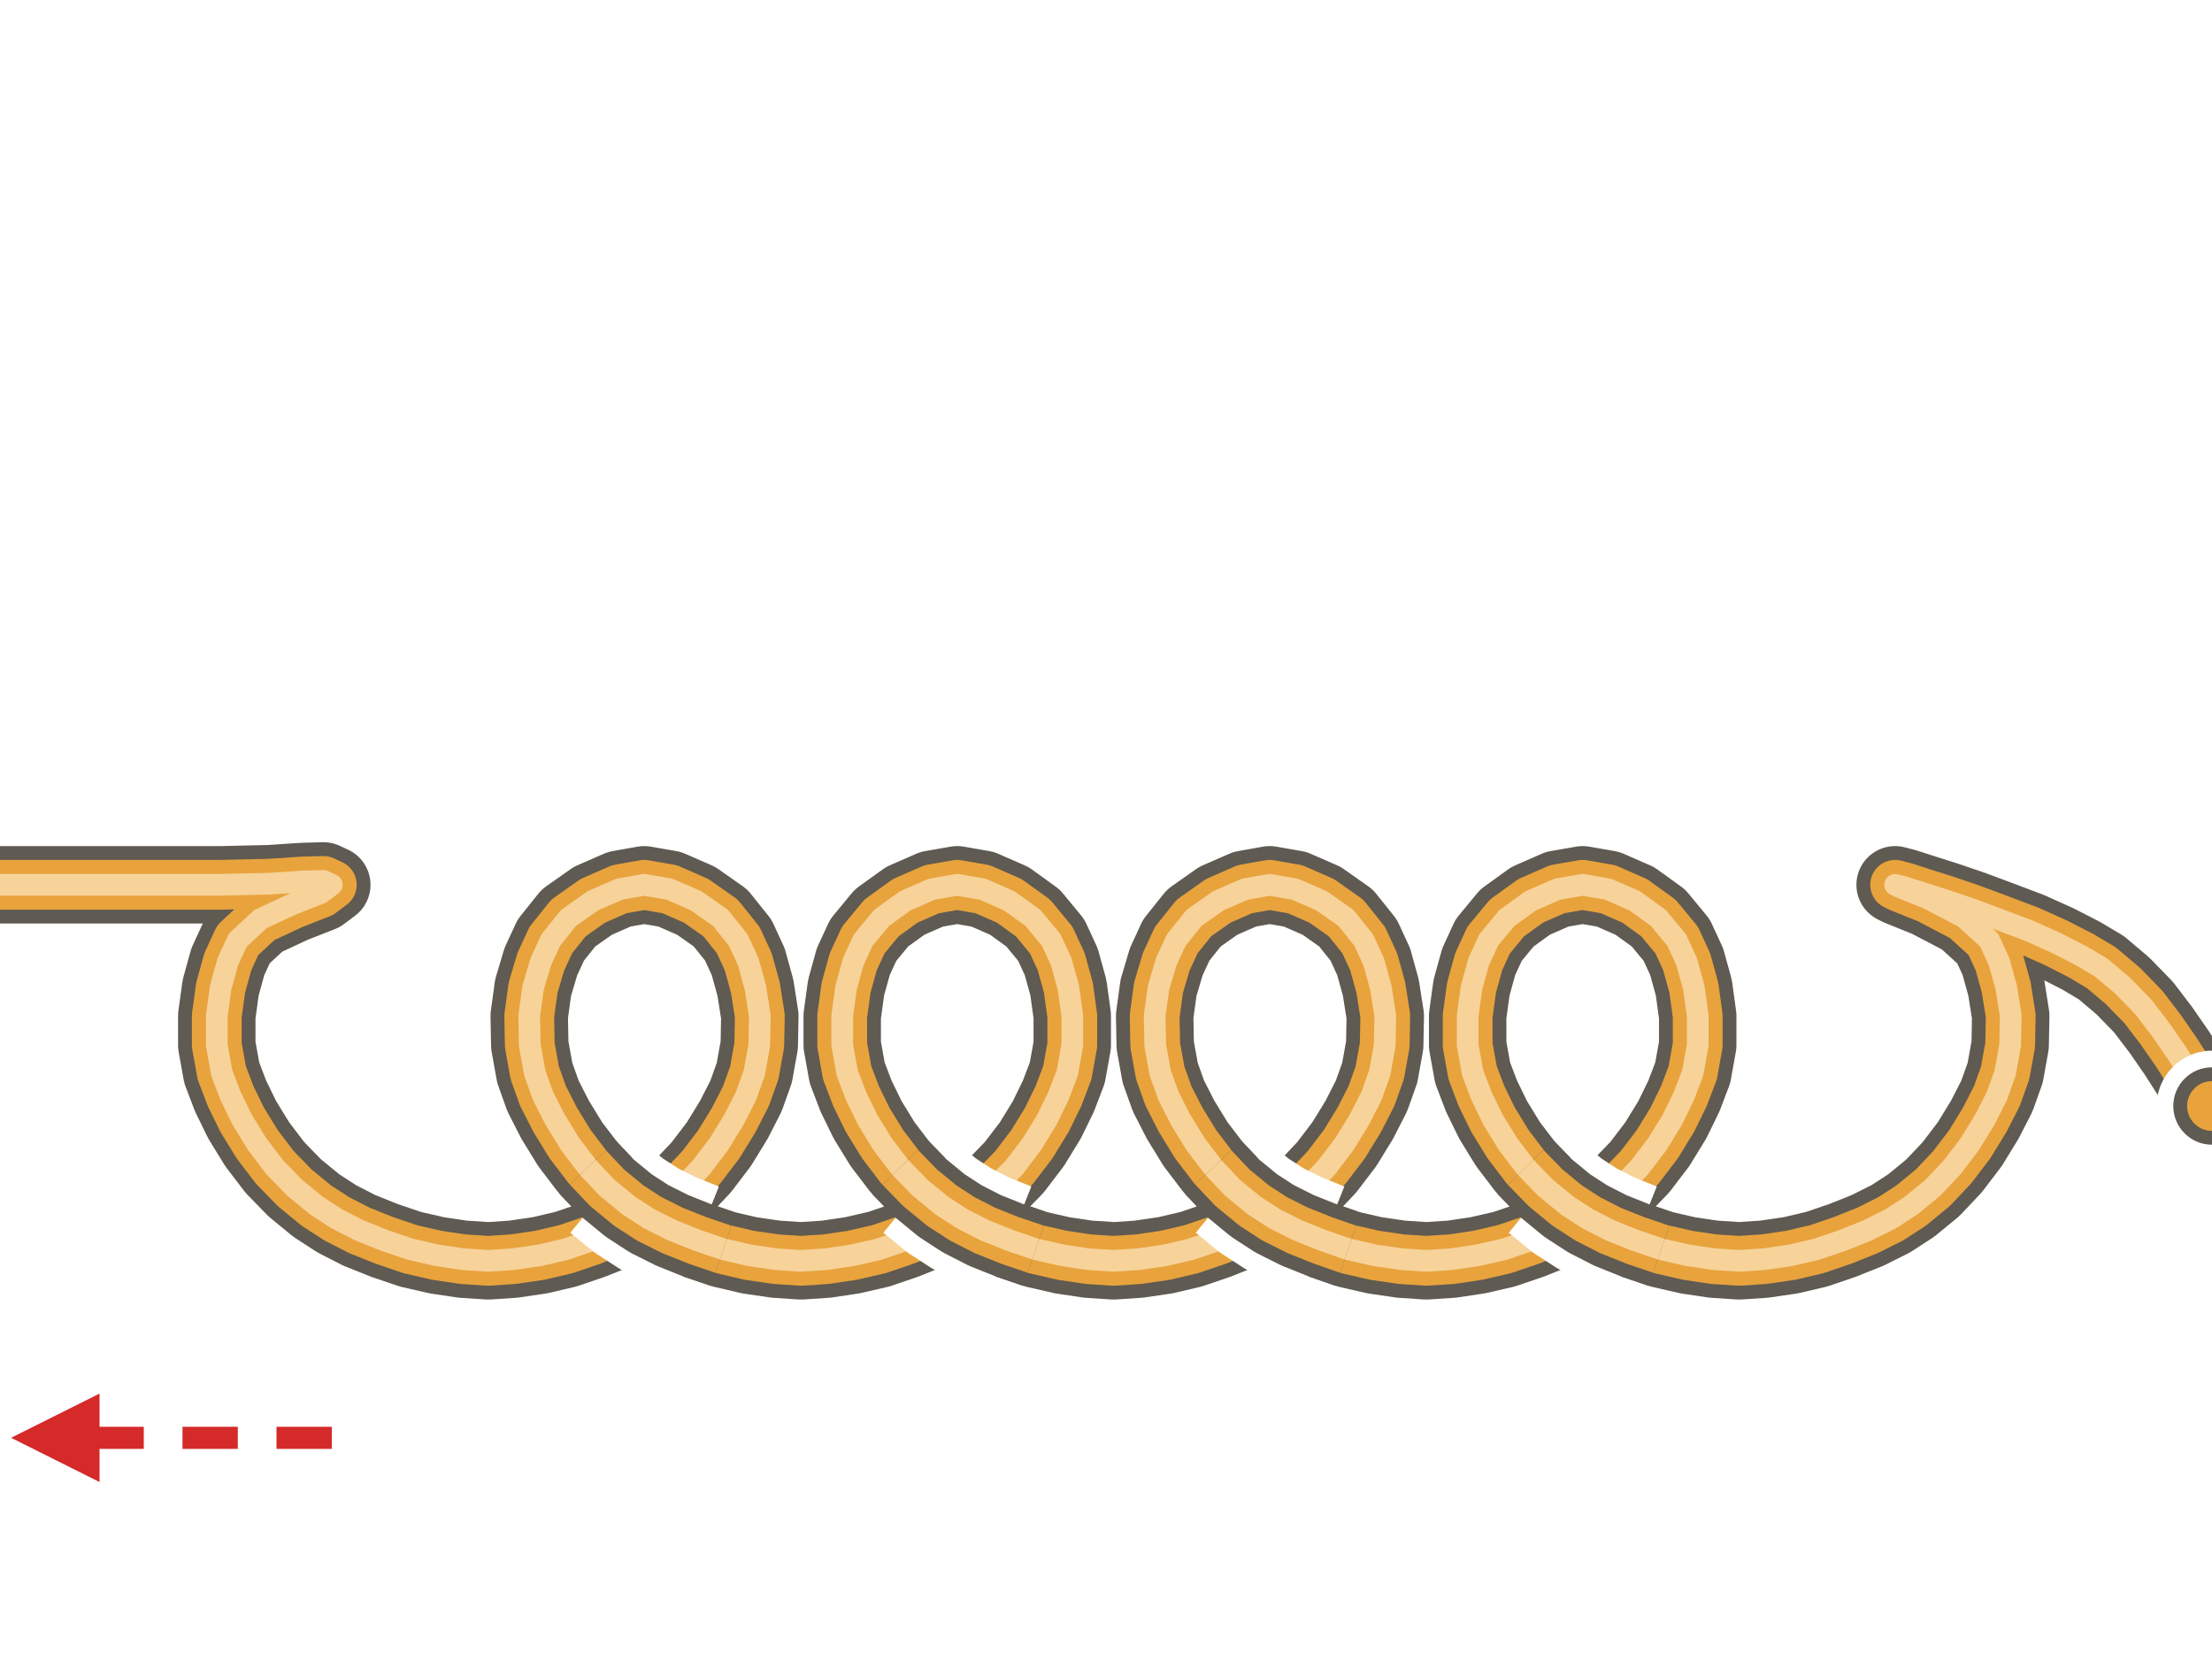
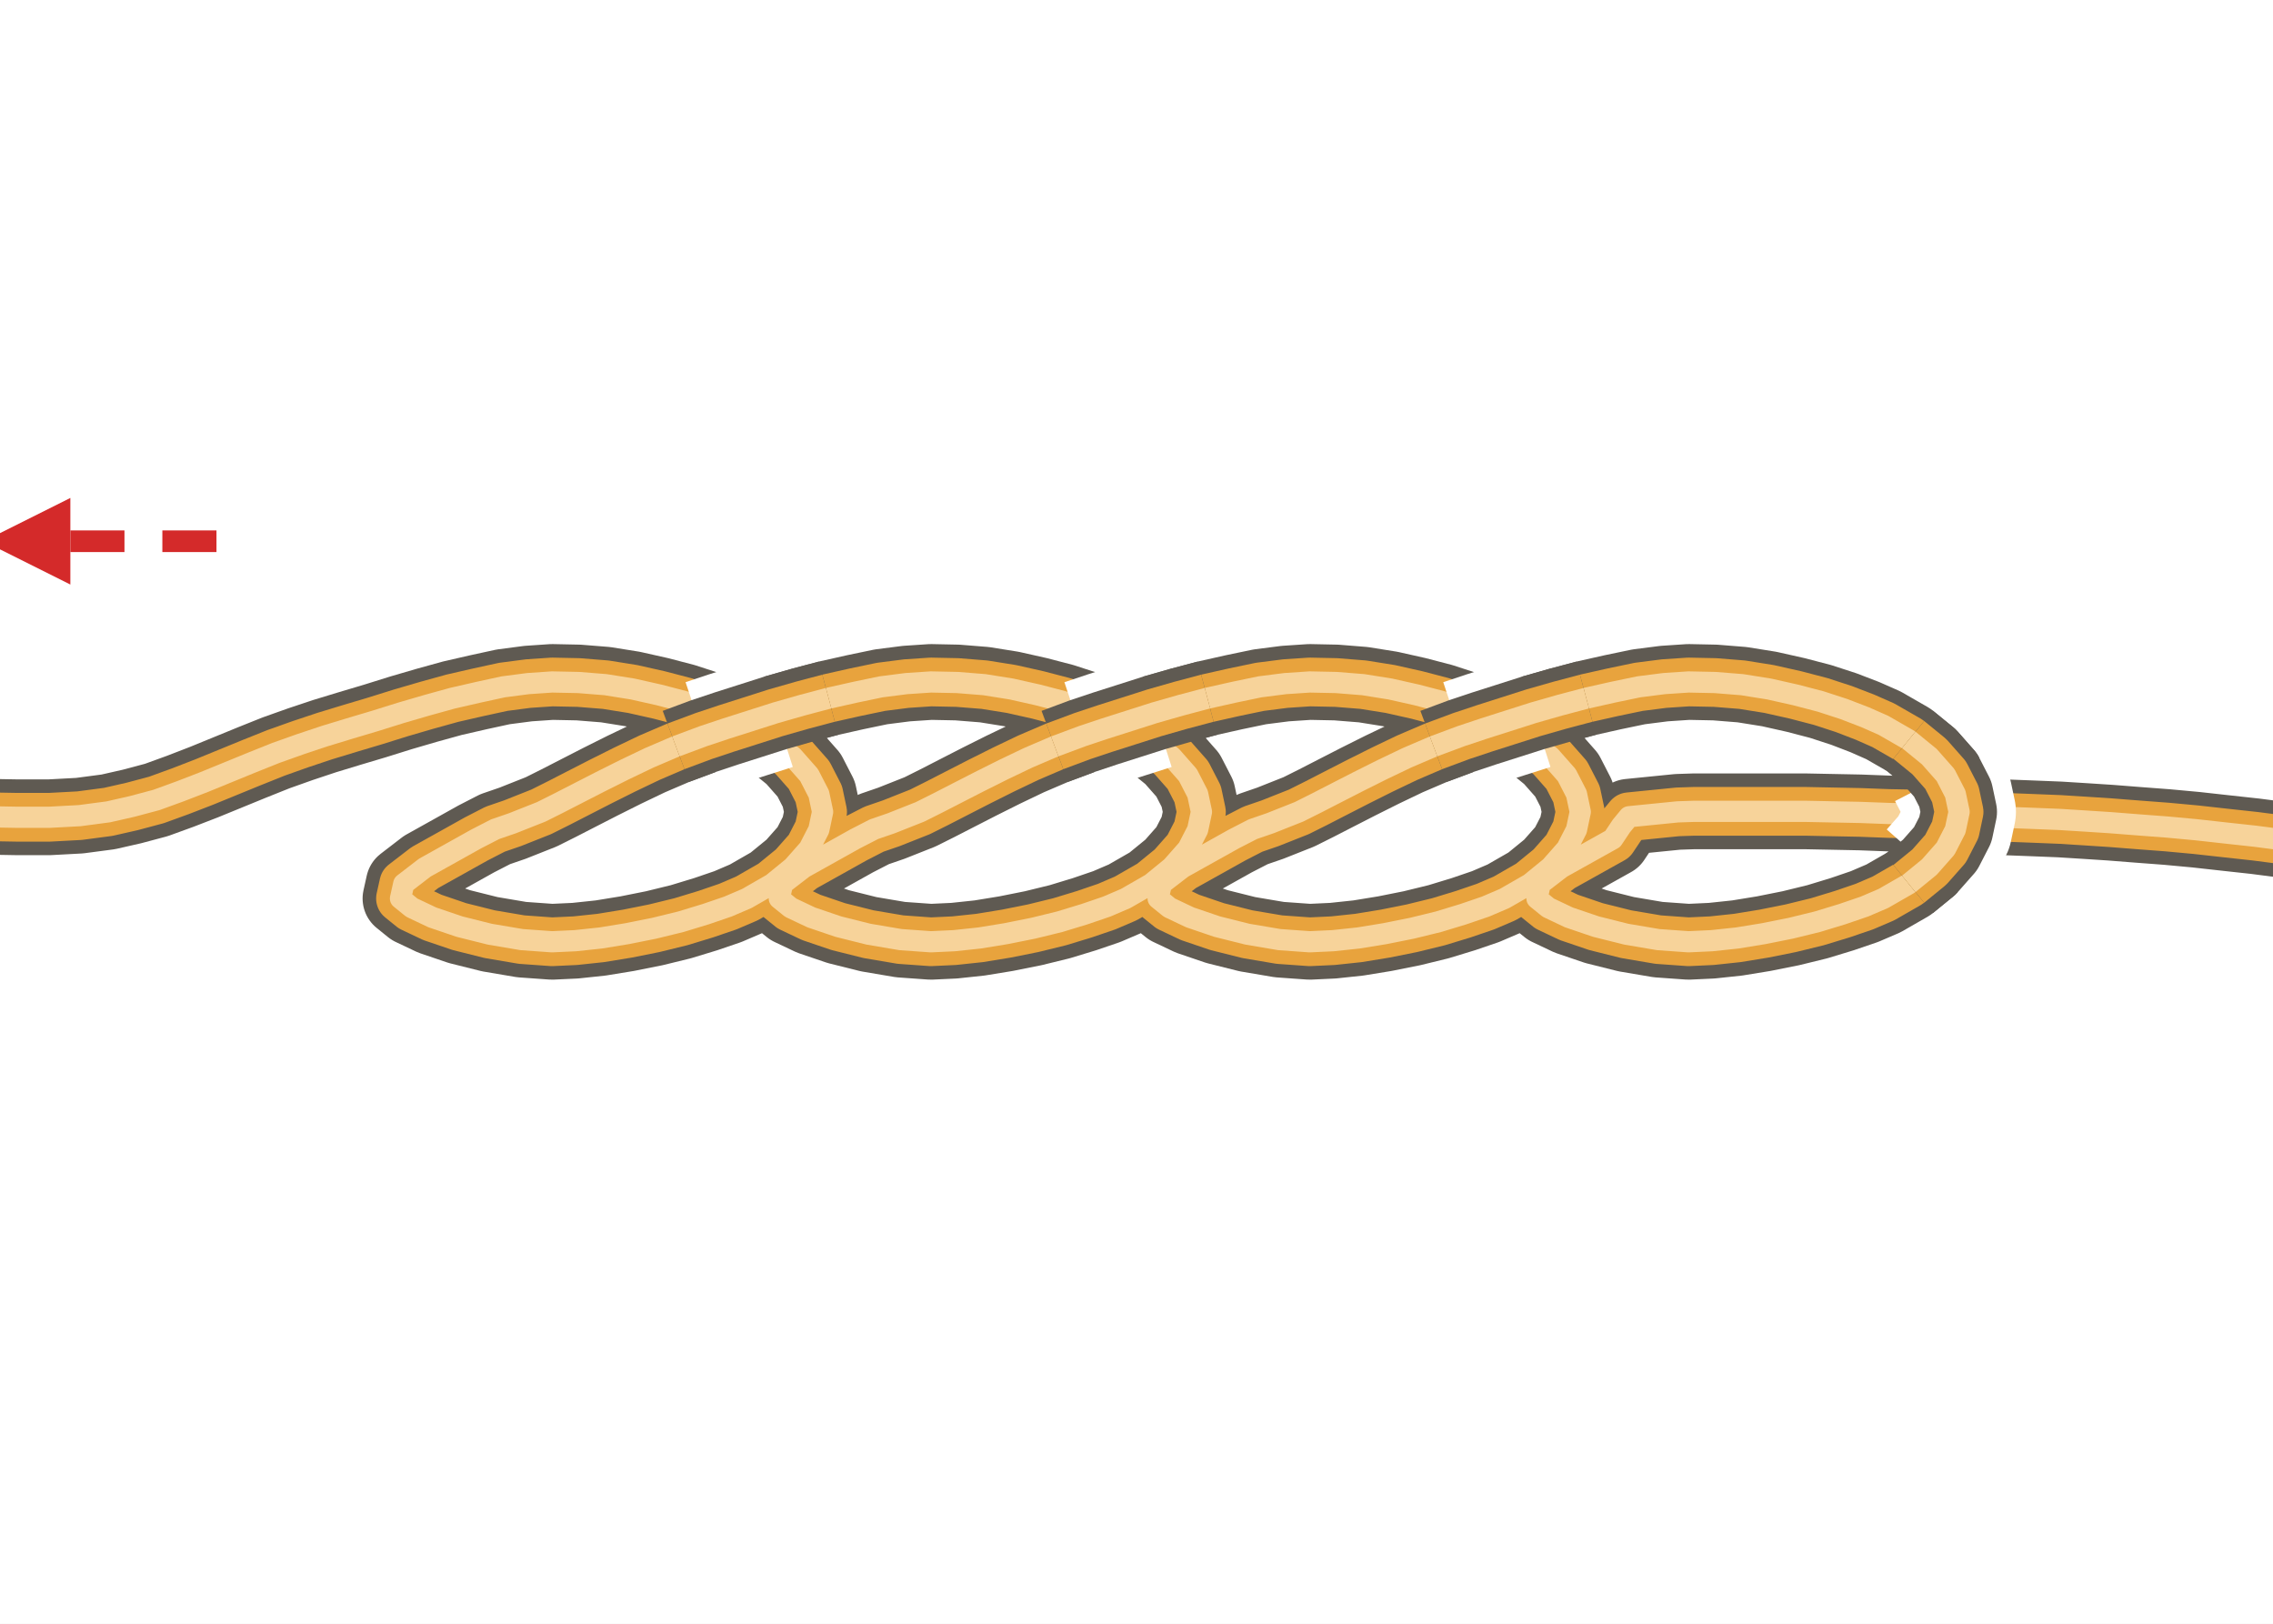
- <svg xmlns="http://www.w3.org/2000/svg" viewBox="0 0 400 300" width="400" height="300">
+ <svg xmlns="http://www.w3.org/2000/svg" viewBox="0 0 420 300" width="420" height="300">
  <defs>
    <marker id="ah" viewBox="0 0 10 10" refX="5" refY="5" markerWidth="4" markerHeight="4" orient="auto">
      <path d="M0 0L10 5L0 10z" fill="#d42a2a" />
    </marker>
-     <path id="p0" d="M-20 160l3 0l4 0l4.7 0l5.3 0l5.8 0l6 0l6 0l5.9 0l5.7 0l5.2 0l4.6 0l3.8 0l8.7-0.2l6.1-0.4l3.7-0.1l1.5 0.7l-2 1.5l-5.1 2l-5.8 2.7l-4.1 3.8l-1.8 3.9l-1.3 4.7l-0.7 5.1l0 5.3l0.9 5l1.6 4.2l2.1 4.3l2.7 4.4l3.2 4.2l3.6 3.7l3.9 3.2l3.7 2.4l4.1 2.1l4.5 1.8l4.7 1.6l4.8 1.1l4.7 0.7l4.6 0.3l4.5-0.3l4.8-0.7l4.7-1.1l4.7-1.6l4.5-1.8l4.2-2.1l3.7-2.4l3.9-3.2l3.5-3.7l3.2-4.2l2.7-4.4l2.2-4.3l1.5-4.2l0.9-5l0.1-5.3l-0.8-5.1l-1.3-4.7l-1.8-3.9l-3.2-4l-4.4-3.1l-4.8-2.1l-4.6-0.8l-4.5 0.8l-4.8 2.1l-4.4 3.1l-3.2 4l-1.8 3.9l-1.4 4.7l-0.7 5.1l0.1 5.3l0.9 5l1.5 4.2l2.2 4.3l2.7 4.4l3.2 4.2l3.5 3.7l3.9 3.2l3.7 2.4l4.2 2.1l4.5 1.8l4.7 1.6l4.7 1.1l4.8 0.7l4.5 0.3l4.6-0.3l4.7-0.7l4.8-1.1l4.7-1.6l4.5-1.8l4.1-2.1l3.7-2.4l3.9-3.2l3.6-3.7l3.2-4.2l2.7-4.4l2.1-4.3l1.6-4.2l0.9-5l0-5.3l-0.7-5.1l-1.3-4.7l-1.8-3.9l-3.3-4l-4.3-3.1l-4.8-2.1l-4.6-0.8l-4.6 0.8l-4.8 2.1l-4.3 3.1l-3.3 4l-1.8 3.9l-1.3 4.7l-0.7 5.1l0 5.3l0.9 5l1.6 4.2l2.1 4.3l2.7 4.4l3.2 4.2l3.6 3.7l3.9 3.2l3.7 2.4l4.1 2.1l4.5 1.8l4.7 1.6l4.8 1.1l4.7 0.7l4.6 0.3l4.5-0.3l4.8-0.7l4.7-1.1l4.7-1.6l4.5-1.8l4.2-2.1l3.7-2.4l3.9-3.2l3.5-3.7l3.2-4.2l2.7-4.4l2.2-4.3l1.5-4.2l0.9-5l0.1-5.3l-0.8-5.1l-1.3-4.7l-1.8-3.9l-3.2-4l-4.4-3.1l-4.8-2.1l-4.6-0.8l-4.5 0.8l-4.8 2.1l-4.4 3.1l-3.2 4l-1.8 3.9l-1.4 4.7l-0.7 5.1l0.1 5.3l0.9 5l1.5 4.2l2.2 4.3l2.7 4.4l3.2 4.2l3.5 3.7l3.9 3.2l3.7 2.4l4.2 2.1l4.5 1.8l4.6 1.6l4.8 1.1l4.8 0.7l4.5 0.3l4.6-0.3l4.7-0.7l4.8-1.1l4.7-1.6l4.5-1.8l4.1-2.1l3.7-2.4l3.9-3.2l3.6-3.7l3.2-4.2l2.7-4.4l2.1-4.3l1.6-4.2l0.9-5l0-5.3l-0.7-5.1l-1.3-4.7l-1.8-3.9l-3.3-4l-4.3-3.1l-4.8-2.1l-4.6-0.8l-4.6 0.8l-4.8 2.1l-4.3 3.1l-3.3 4l-1.8 3.9l-1.3 4.7l-0.7 5.1l0 5.3l0.9 5l1.6 4.2l2.1 4.3l2.7 4.4l3.2 4.2l3.6 3.7l3.9 3.2l3.7 2.4l4.1 2.1l4.5 1.8l4.7 1.6l4.8 1.1l4.7 0.7l4.6 0.3l4.5-0.3l4.8-0.7l4.7-1.1l4.7-1.6l4.5-1.8l4.2-2.1l3.7-2.4l3.9-3.2l3.5-3.7l3.2-4.2l2.7-4.4l2.2-4.3l1.5-4.2l0.9-5l0.1-5.3l-0.8-5.1l-1.3-4.7l-1.8-3.9l-4.5-4.1l-6.5-3.4l-5.2-2.1l-0.8-0.4l1.9 0.5l3.1 1l4.1 1.3l4.7 1.6l5.1 1.9l5.3 2l4.9 2.2l4.5 2.3l3.7 2.2l3.9 3.3l3.7 3.8l3.2 4.2l2.9 4.2l2.5 3.9l2.1 3.3l1.7 2.3" />
-     <path id="p1" d="M106.3 211.1l3.5 3.7l3.9 3.2l3.7 2.4l4.2 2.1l4.5 1.8l4.7 1.6" />
-     <path id="p2" d="M109.8 214.8l3.9 3.2l3.7 2.4l4.2 2.1l4.5 1.8" />
-     <path id="p3" d="M162.8 211.1l3.6 3.7l3.9 3.2l3.7 2.4l4.1 2.1l4.5 1.8l4.7 1.6" />
-     <path id="p4" d="M166.4 214.8l3.9 3.2l3.7 2.4l4.1 2.1l4.5 1.8" />
-     <path id="p5" d="M219.4 211.1l3.5 3.7l3.9 3.2l3.7 2.4l4.2 2.1l4.5 1.8l4.6 1.6" />
-     <path id="p6" d="M222.9 214.8l3.9 3.2l3.7 2.4l4.2 2.1l4.5 1.8" />
-     <path id="p7" d="M275.9 211.1l3.6 3.7l3.9 3.2l3.7 2.4l4.1 2.1l4.5 1.8l4.7 1.6" />
-     <path id="p8" d="M279.5 214.8l3.9 3.2l3.7 2.4l4.1 2.1l4.5 1.8" />
+     <path id="p0" d="M-20 150l3.1 0.1l4.1 0.2l4.9 0.3l5.4 0.3l5.7 0.1l5.9 0l5.6-0.3l5.3-0.7l4.4-1l4.5-1.2l4.4-1.6l4.4-1.7l4.4-1.8l4.4-1.8l4.5-1.8l4.5-1.6l4.5-1.5l4.6-1.4l4.7-1.4l4.8-1.5l4.8-1.4l4.7-1.3l4.8-1.1l4.6-1l4.6-0.6l4.4-0.3l4.9 0.1l5 0.4l5 0.8l4.9 1.1l4.6 1.2l4.3 1.4l3.9 1.5l3.4 1.5l4.7 2.7l3.8 3.1l3 3.4l1.8 3.5l0.7 3.3l-0.7 3.3l-1.8 3.5l-3 3.4l-3.8 3.1l-4.7 2.7l-3.5 1.5l-4.1 1.4l-4.6 1.4l-4.9 1.2l-5 1l-4.9 0.8l-4.7 0.5l-4.3 0.2l-5.6-0.4l-5.9-1l-5.6-1.4l-5-1.7l-3.8-1.8l-2.1-1.7l0.6-2.7l3.9-3l5.2-2.9l4.3-2.4l3.5-1.8l3.2-1.1l5.3-2.1l3.2-1.6l3.7-1.9l4.1-2.1l4.4-2.2l4.6-2.2l4.9-2.1l5.1-1.9l4.2-1.4l4.4-1.4l4.7-1.5l4.9-1.4l4.9-1.3l4.9-1.1l4.8-1l4.7-0.6l4.5-0.3l4.9 0.1l5 0.4l5 0.8l4.9 1.1l4.6 1.2l4.3 1.4l3.9 1.5l3.4 1.5l4.7 2.7l3.8 3.1l3 3.4l1.8 3.5l0.7 3.3l-0.7 3.3l-1.8 3.5l-3 3.4l-3.8 3.1l-4.7 2.7l-3.5 1.5l-4.1 1.4l-4.6 1.4l-4.9 1.2l-5 1l-4.9 0.8l-4.7 0.5l-4.3 0.2l-5.6-0.4l-5.9-1l-5.6-1.4l-5-1.7l-3.8-1.8l-2.1-1.7l0.6-2.7l3.9-3l5.2-2.9l4.3-2.4l3.5-1.8l3.2-1.1l5.3-2.1l3.2-1.6l3.7-1.9l4.1-2.1l4.4-2.2l4.6-2.2l4.9-2.1l5.1-1.9l4.2-1.4l4.4-1.4l4.7-1.5l4.9-1.4l4.9-1.3l4.9-1.1l4.8-1l4.7-0.6l4.5-0.3l4.9 0.1l5 0.4l5 0.8l4.9 1.1l4.6 1.2l4.3 1.4l3.9 1.5l3.4 1.5l4.7 2.7l3.8 3.1l3 3.4l1.8 3.5l0.7 3.3l-0.7 3.3l-1.8 3.5l-3 3.4l-3.8 3.1l-4.7 2.7l-3.5 1.5l-4.1 1.4l-4.6 1.4l-4.9 1.2l-5 1l-4.9 0.8l-4.7 0.5l-4.3 0.2l-5.6-0.4l-5.9-1l-5.6-1.4l-5-1.7l-3.8-1.8l-2.1-1.7l0.6-2.7l3.9-3l5.2-2.9l4.3-2.4l3.5-1.8l3.2-1.1l5.3-2.1l3.2-1.6l3.7-1.9l4.1-2.1l4.4-2.2l4.6-2.2l4.9-2.1l5.1-1.9l4.2-1.4l4.4-1.4l4.7-1.5l4.9-1.4l4.9-1.3l4.9-1.1l4.8-1l4.7-0.6l4.5-0.3l4.9 0.1l5 0.4l5 0.8l4.9 1.1l4.6 1.2l4.3 1.4l3.9 1.5l3.4 1.5l4.7 2.7l3.8 3.1l3 3.4l1.8 3.5l0.7 3.3l-0.7 3.3l-1.8 3.5l-3 3.4l-3.8 3.1l-4.7 2.7l-3.5 1.5l-4.1 1.4l-4.6 1.4l-4.9 1.2l-5 1l-4.9 0.8l-4.7 0.5l-4.3 0.2l-5.6-0.4l-5.9-1l-5.6-1.4l-5-1.7l-3.8-1.8l-2.1-1.7l0.6-2.7l3.9-3l5.2-2.9l4.3-2.4l1.6-2.4l1.4-1.7l9-0.9l3-0.1l3.4 0l3.8 0l4.2 0l4.5 0l4.7 0l5 0.1l5.1 0.1l5.3 0.2l5.4 0.1l5.4 0.2l5.3 0.2l5.3 0.2l5.2 0.2l5 0.2l4.8 0.3l4.6 0.3l5.1 0.4l5.3 0.4l5.4 0.5l5.4 0.6l5.5 0.6l5.4 0.7l5.3 0.6l5.2 0.6l4.9 0.7l4.7 0.6l4.4 0.6l4 0.5l3.6 0.5l3.2 0.4l2.6 0.3" />
+     <path id="p1" d="M124.9 137.9l5.1-1.9l4.2-1.4l4.4-1.4l4.7-1.5l4.9-1.4l4.9-1.3" />
+     <path id="p2" d="M130 136l4.2-1.4l4.4-1.4l4.7-1.5" />
+     <path id="p3" d="M194.9 137.9l5.1-1.9l4.2-1.4l4.4-1.4l4.7-1.5l4.9-1.4l4.9-1.3" />
+     <path id="p4" d="M200 136l4.2-1.4l4.4-1.4l4.7-1.5" />
+     <path id="p5" d="M264.9 137.9l5.1-1.9l4.2-1.4l4.4-1.4l4.7-1.5l4.9-1.4l4.9-1.3" />
+     <path id="p6" d="M270 136l4.2-1.4l4.4-1.4l4.7-1.5" />
+     <path id="p7" d="M352.7 136.7l3.8 3.1l3 3.4l1.8 3.5l0.7 3.3l-0.7 3.3l-1.8 3.5l-3 3.4l-3.8 3.1" />
+     <path id="p8" d="M359.5 143.2l1.8 3.5l0.7 3.3l-0.7 3.3l-1.8 3.5l-3 3.4" />
  </defs>
  <rect width="100%" height="100%" fill="#ffffff" />
  <g fill="none" stroke-linejoin="round">
    <use href="#p0" stroke="#ffffff" stroke-width="21" />
    <use href="#p0" stroke="#5f5a52" stroke-width="14" />
    <use href="#p0" stroke="#e8a33d" stroke-width="9" />
    <use href="#p0" stroke="#f7d39a" stroke-width="3.92" />
-     <circle cx="400" cy="200" r="10" fill="#ffffff" />
-     <circle cx="400" cy="200" r="7" fill="#5f5a52" />
-     <circle cx="400" cy="200" r="4.5" fill="#e8a33d" />
+     <circle cx="460" cy="160" r="10" fill="#ffffff" />
+     <circle cx="460" cy="160" r="7" fill="#5f5a52" />
+     <circle cx="460" cy="160" r="4.5" fill="#e8a33d" />
    <use href="#p2" stroke="#ffffff" stroke-width="21" />
    <use href="#p1" stroke="#5f5a52" stroke-width="14" />
    <use href="#p1" stroke="#e8a33d" stroke-width="9" />
    <use href="#p1" stroke="#f7d39a" stroke-width="3.92" />
    <use href="#p4" stroke="#ffffff" stroke-width="21" />
    <use href="#p3" stroke="#5f5a52" stroke-width="14" />
    <use href="#p3" stroke="#e8a33d" stroke-width="9" />
    <use href="#p3" stroke="#f7d39a" stroke-width="3.92" />
    <use href="#p6" stroke="#ffffff" stroke-width="21" />
    <use href="#p5" stroke="#5f5a52" stroke-width="14" />
    <use href="#p5" stroke="#e8a33d" stroke-width="9" />
    <use href="#p5" stroke="#f7d39a" stroke-width="3.92" />
    <use href="#p8" stroke="#ffffff" stroke-width="21" />
    <use href="#p7" stroke="#5f5a52" stroke-width="14" />
    <use href="#p7" stroke="#e8a33d" stroke-width="9" />
    <use href="#p7" stroke="#f7d39a" stroke-width="3.92" />
-     <path d="M60 260l-2.3 0l-3.1 0l-3.7 0l-4.2 0l-4.6 0l-4.7 0l-4.8 0l-4.7 0l-4.6 0l-4.2 0l-3.7 0l-3.1 0l-2.3 0" fill="none" stroke="#d42a2a" stroke-width="4" stroke-dasharray="10 7" marker-end="url(#ah)" />
+     <path d="M40 100l-2.5 0l-3.6 0l-4.3 0l-4.7 0l-4.8 0l-4.7 0l-4.3 0l-3.6 0l-2.5 0" fill="none" stroke="#d42a2a" stroke-width="4" stroke-dasharray="10 7" marker-end="url(#ah)" />
  </g>
</svg>
